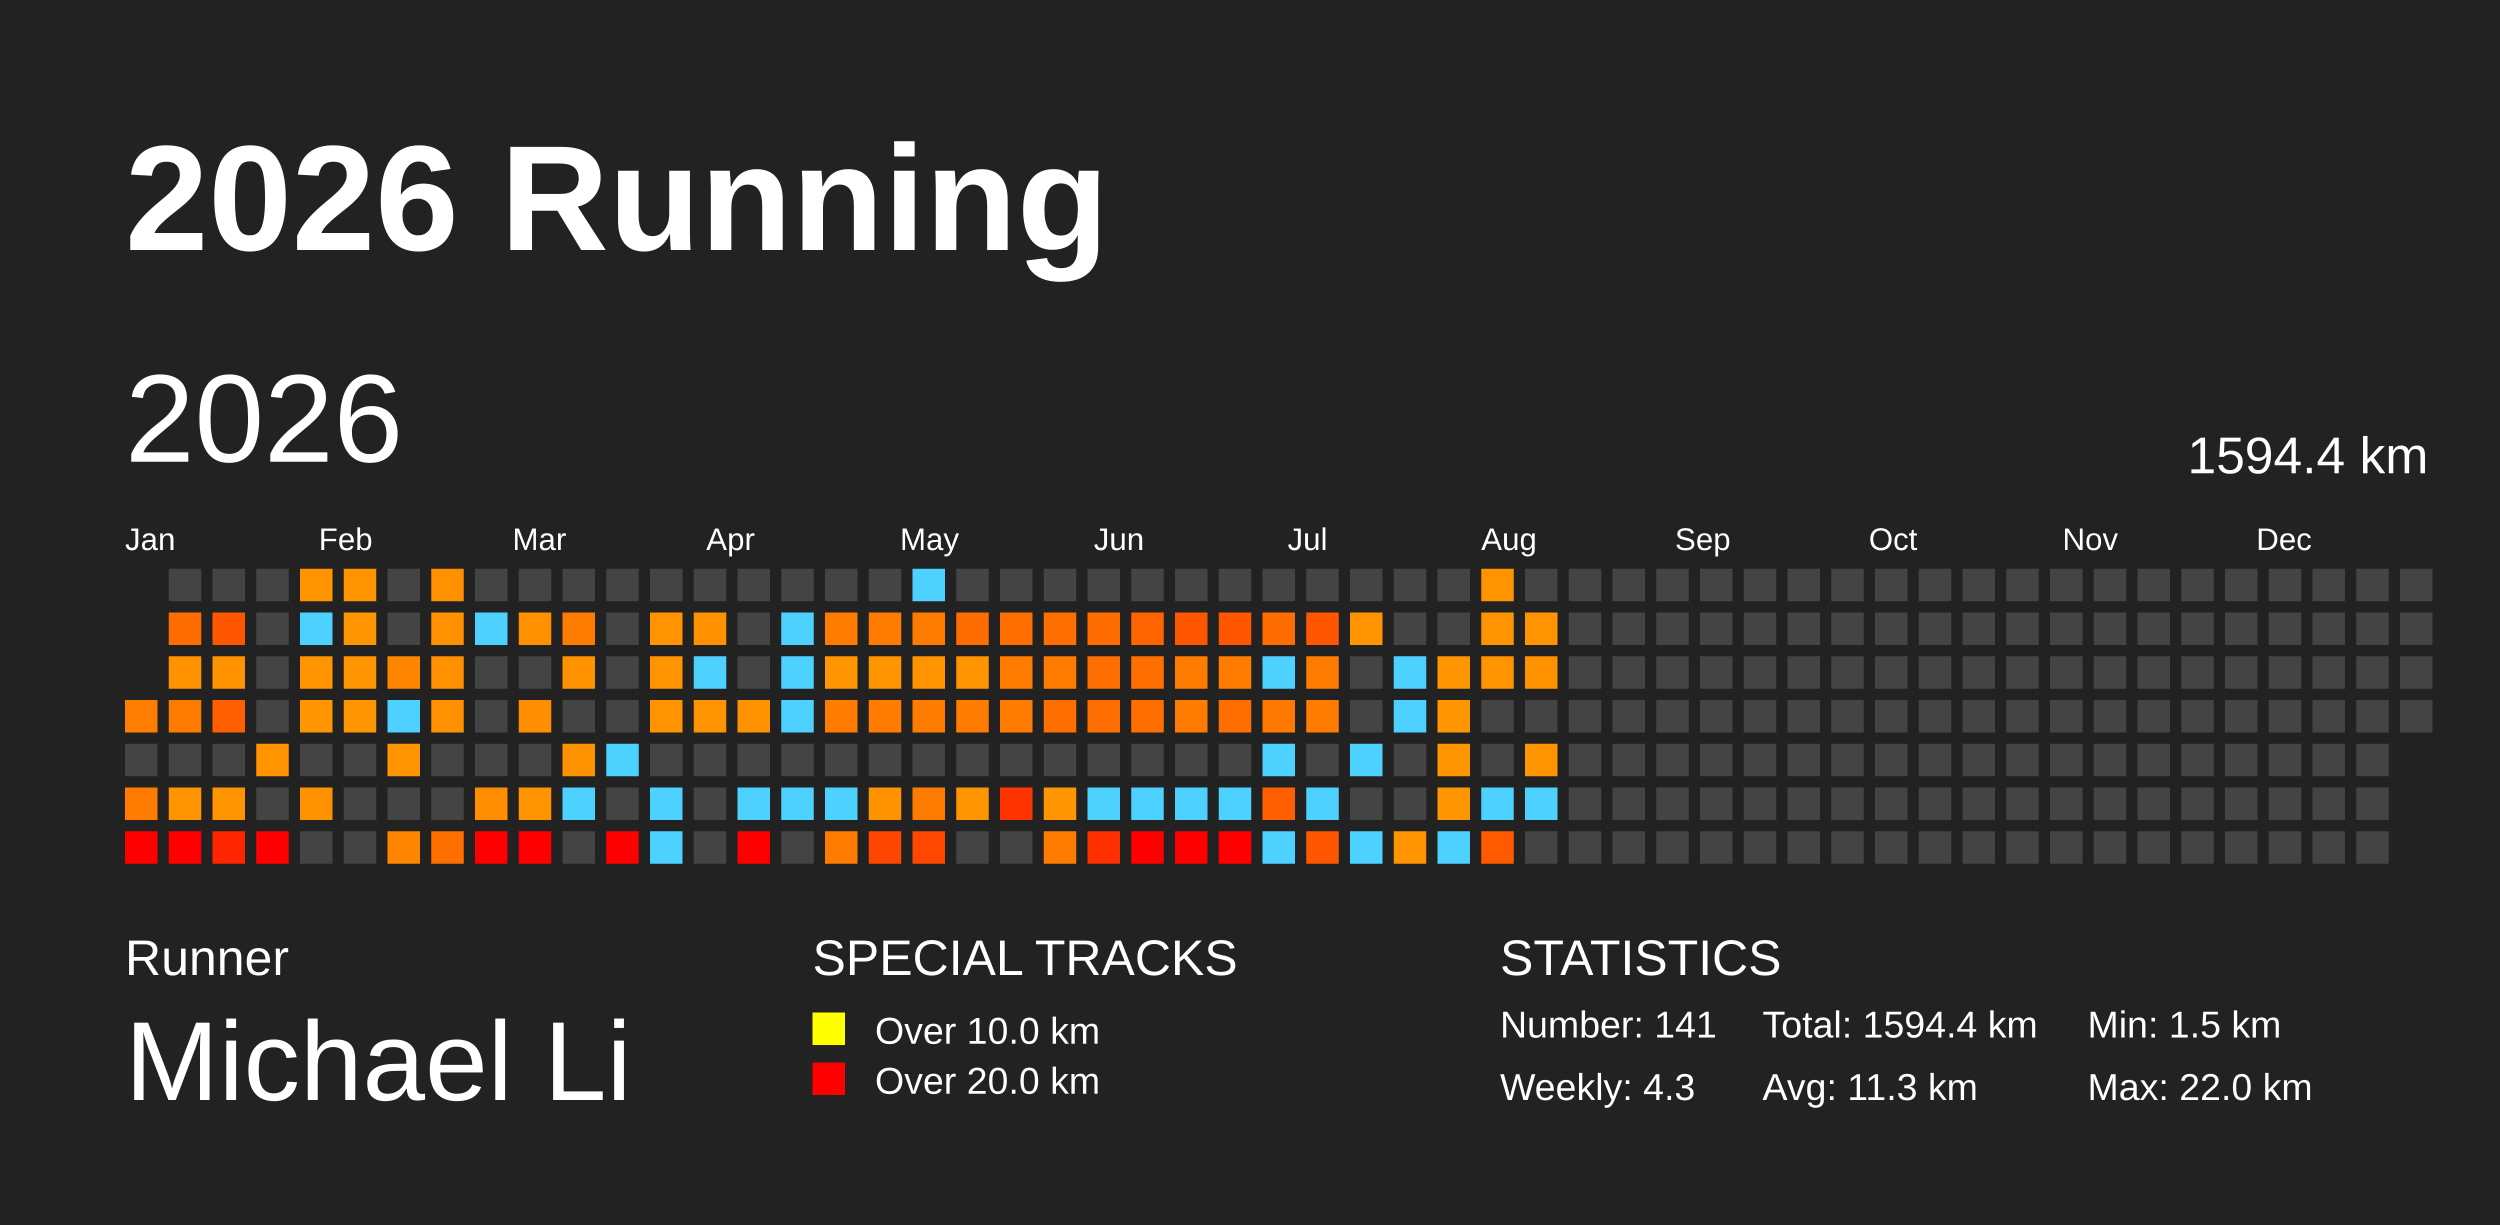
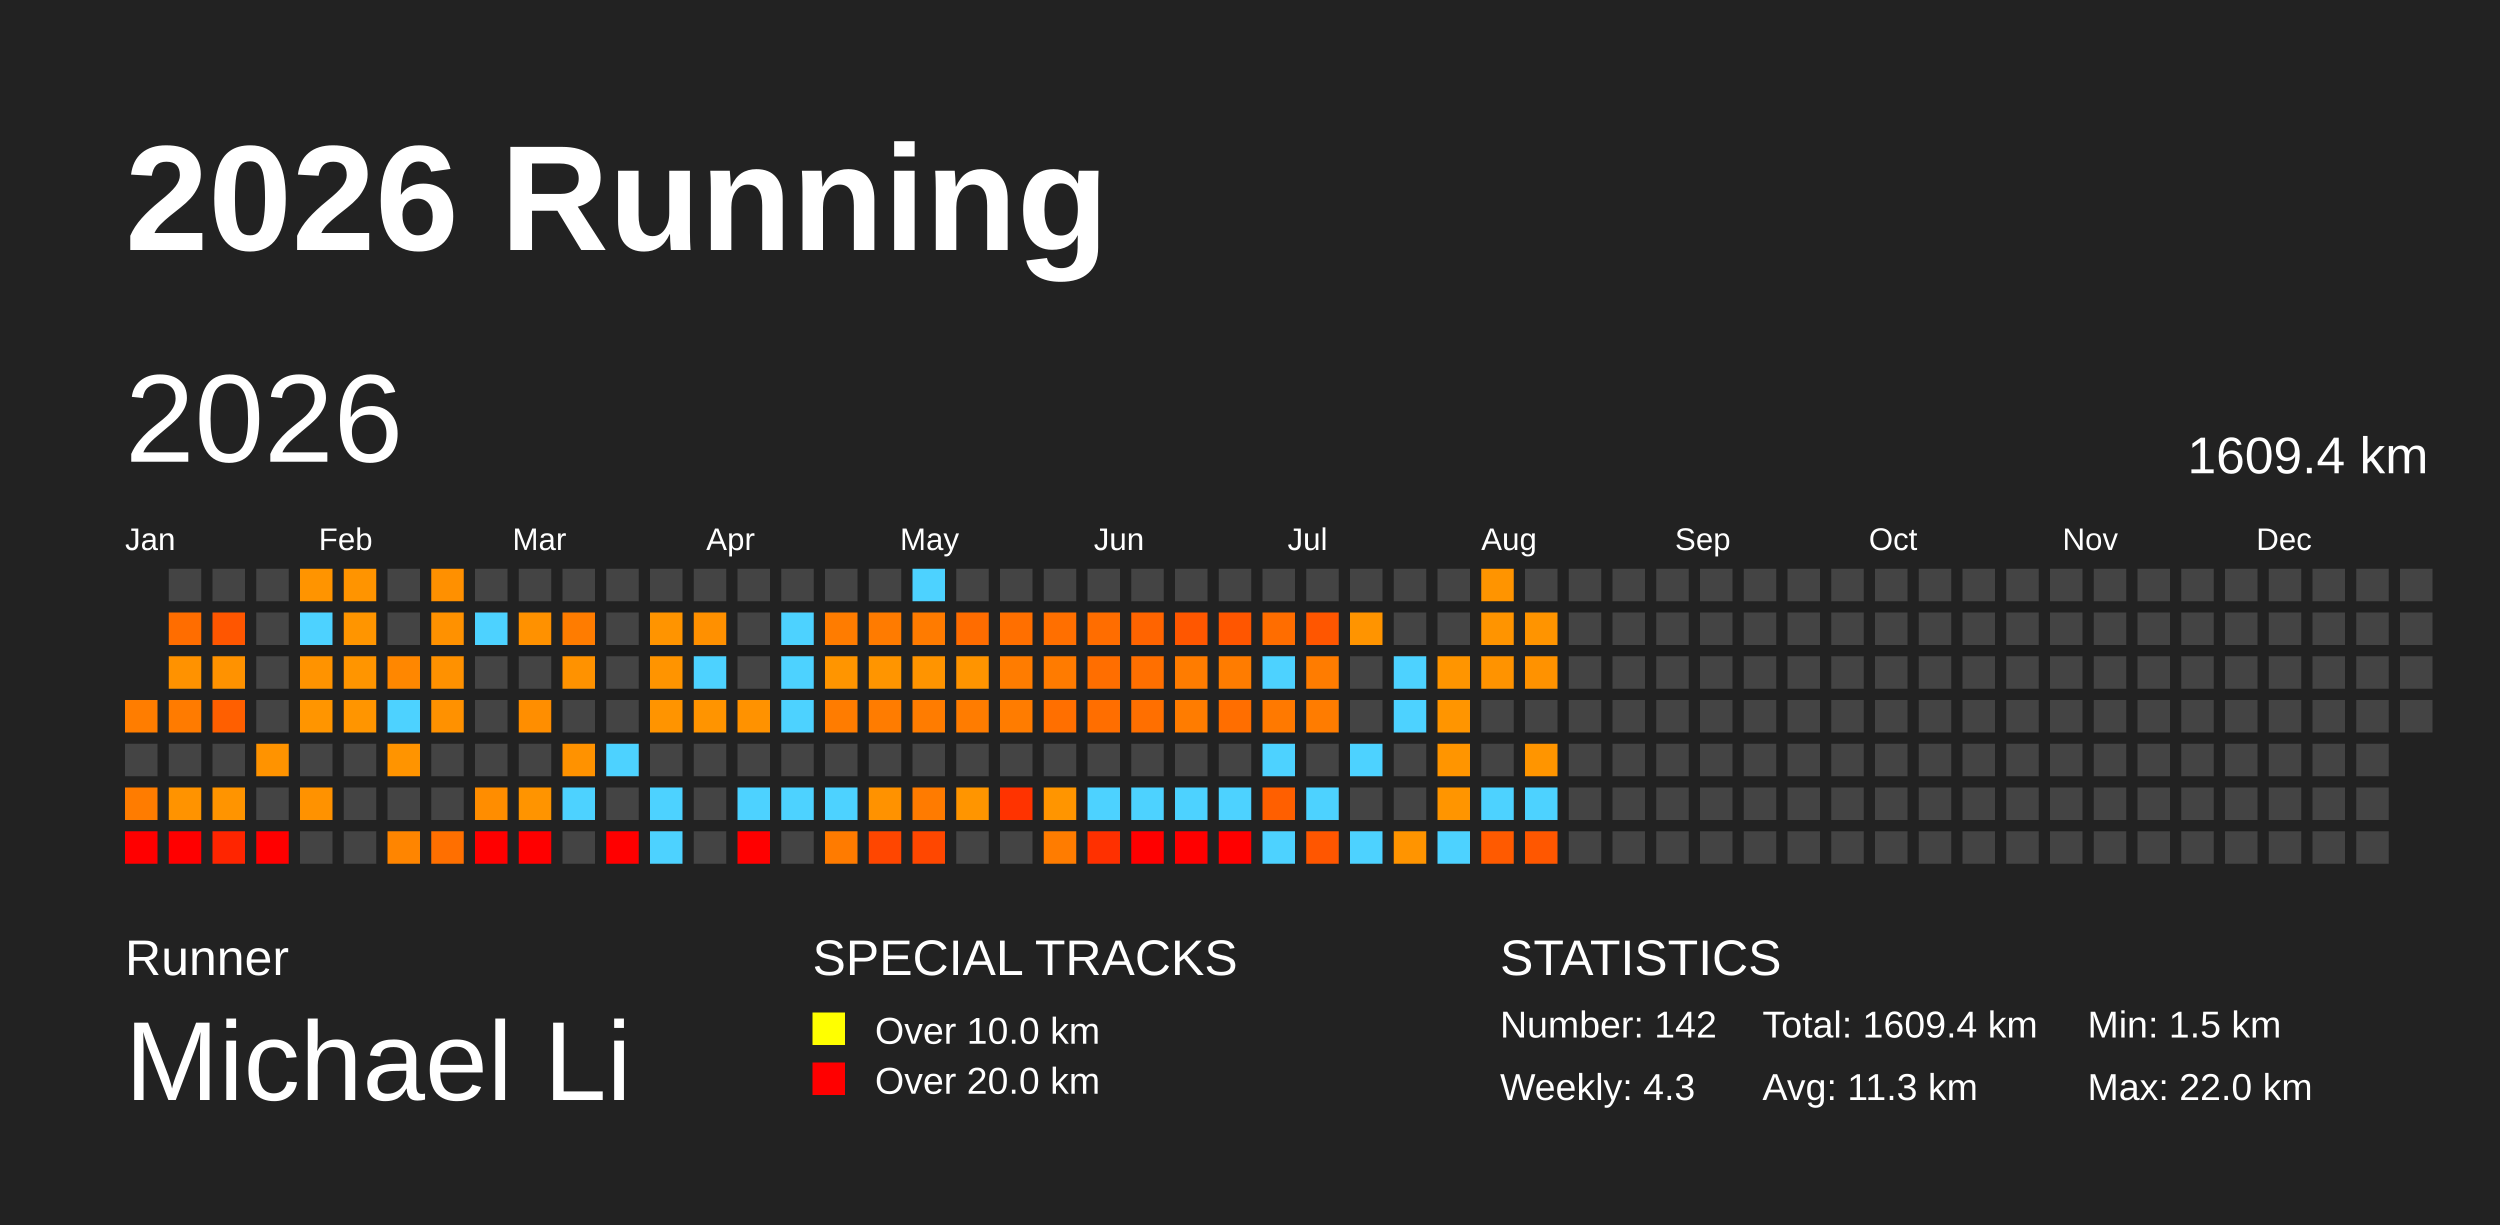
<svg xmlns="http://www.w3.org/2000/svg" baseProfile="full" height="98mm" version="1.1" viewBox="0,0,200,98" width="200mm">
  <defs />
  <rect fill="#222222" height="98" width="200" x="0" y="0" />
  <text fill="#FFFFFF" style="font-size:12px; font-family:Arial; font-weight:bold;" x="10" y="20">2026 Running</text>
  <text fill="#FFFFFF" style="font-size:4px; font-family:Arial" x="10" y="78">Runner</text>
  <text fill="#FFFFFF" style="font-size:9px; font-family:Arial" x="10" y="88">Michael Li</text>
  <text fill="#FFFFFF" style="font-size:4px; font-family:Arial" x="65" y="78">SPECIAL TRACKS</text>
  <rect fill="yellow" height="2.6" width="2.6" x="65" y="81" />
  <text fill="#FFFFFF" style="font-size:3px; font-family:Arial" x="70" y="83.5">Over 10.0 km</text>
  <rect fill="red" height="2.6" width="2.6" x="65" y="85" />
  <text fill="#FFFFFF" style="font-size:3px; font-family:Arial" x="70" y="87.5">Over 20.0 km</text>
  <text fill="#FFFFFF" style="font-size:4px; font-family:Arial" x="120" y="78">STATISTICS</text>
-   <text fill="#FFFFFF" style="font-size:3px; font-family:Arial" x="120" y="83">Number: 141</text>
+   <text fill="#FFFFFF" style="font-size:3px; font-family:Arial" x="120" y="83">Number: 142</text>
  <text fill="#FFFFFF" style="font-size:3px; font-family:Arial" x="120" y="88">Weekly: 4.3</text>
-   <text fill="#FFFFFF" style="font-size:3px; font-family:Arial" x="141" y="83">Total: 1594.4 km</text>
+   <text fill="#FFFFFF" style="font-size:3px; font-family:Arial" x="141" y="83">Total: 1609.4 km</text>
  <text fill="#FFFFFF" style="font-size:3px; font-family:Arial" x="141" y="88">Avg: 11.3 km</text>
  <text fill="#FFFFFF" style="font-size:3px; font-family:Arial" x="167" y="83">Min: 1.5 km</text>
  <text fill="#FFFFFF" style="font-size:3px; font-family:Arial" x="167" y="88">Max: 22.0 km</text>
  <text dominant-baseline="hanging" fill="#FFFFFF" style="font-size:10.0px; font-family:Arial;" x="10" y="30">2026</text>
-   <text dominant-baseline="hanging" fill="#FFFFFF" style="font-size:4.125px; font-family:Arial;" x="175" y="35">1594.4 km</text>
+   <text dominant-baseline="hanging" fill="#FFFFFF" style="font-size:4.125px; font-family:Arial;" x="175" y="35">1609.4 km</text>
  <text fill="#FFFFFF" style="font-size:2.5px; font-family:Arial" x="10.0" y="44">Jan</text>
  <text fill="#FFFFFF" style="font-size:2.5px; font-family:Arial" x="25.5" y="44">Feb</text>
  <text fill="#FFFFFF" style="font-size:2.5px; font-family:Arial" x="41.0" y="44">Mar</text>
  <text fill="#FFFFFF" style="font-size:2.5px; font-family:Arial" x="56.5" y="44">Apr</text>
  <text fill="#FFFFFF" style="font-size:2.5px; font-family:Arial" x="72.0" y="44">May</text>
  <text fill="#FFFFFF" style="font-size:2.5px; font-family:Arial" x="87.5" y="44">Jun</text>
  <text fill="#FFFFFF" style="font-size:2.5px; font-family:Arial" x="103.0" y="44">Jul</text>
  <text fill="#FFFFFF" style="font-size:2.5px; font-family:Arial" x="118.5" y="44">Aug</text>
  <text fill="#FFFFFF" style="font-size:2.5px; font-family:Arial" x="134.0" y="44">Sep</text>
  <text fill="#FFFFFF" style="font-size:2.5px; font-family:Arial" x="149.5" y="44">Oct</text>
  <text fill="#FFFFFF" style="font-size:2.5px; font-family:Arial" x="165.0" y="44">Nov</text>
  <text fill="#FFFFFF" style="font-size:2.5px; font-family:Arial" x="180.5" y="44">Dec</text>
  <rect fill="#ff7d00" height="2.6" width="2.6" x="10.0" y="56.0" />
  <rect fill="#444444" height="2.6" width="2.6" x="10.0" y="59.5" />
  <rect fill="#ff7c00" height="2.6" width="2.6" x="10.0" y="63.0" />
  <rect fill="red" height="2.6" width="2.6" x="10.0" y="66.5" />
  <rect fill="#444444" height="2.6" width="2.6" x="13.5" y="45.5" />
  <rect fill="#ff6d00" height="2.6" width="2.6" x="13.5" y="49.0" />
  <rect fill="#ff9200" height="2.6" width="2.6" x="13.5" y="52.5" />
  <rect fill="#ff7b00" height="2.6" width="2.6" x="13.5" y="56.0" />
  <rect fill="#444444" height="2.6" width="2.6" x="13.5" y="59.5" />
  <rect fill="#ff9300" height="2.6" width="2.6" x="13.5" y="63.0" />
  <rect fill="red" height="2.6" width="2.6" x="13.5" y="66.5" />
  <rect fill="#444444" height="2.6" width="2.6" x="17.0" y="45.5" />
  <rect fill="#ff5600" height="2.6" width="2.6" x="17.0" y="49.0" />
  <rect fill="#ff9200" height="2.6" width="2.6" x="17.0" y="52.5" />
  <rect fill="#ff5f00" height="2.6" width="2.6" x="17.0" y="56.0" />
  <rect fill="#444444" height="2.6" width="2.6" x="17.0" y="59.5" />
  <rect fill="#ff9400" height="2.6" width="2.6" x="17.0" y="63.0" />
  <rect fill="#ff2500" height="2.6" width="2.6" x="17.0" y="66.5" />
  <rect fill="#444444" height="2.6" width="2.6" x="20.5" y="45.5" />
  <rect fill="#444444" height="2.6" width="2.6" x="20.5" y="49.0" />
  <rect fill="#444444" height="2.6" width="2.6" x="20.5" y="52.5" />
  <rect fill="#444444" height="2.6" width="2.6" x="20.5" y="56.0" />
  <rect fill="#ff9300" height="2.6" width="2.6" x="20.5" y="59.5" />
  <rect fill="#444444" height="2.6" width="2.6" x="20.5" y="63.0" />
  <rect fill="red" height="2.6" width="2.6" x="20.5" y="66.5" />
  <rect fill="#ff9400" height="2.6" width="2.6" x="24.0" y="45.5" />
  <rect fill="#4dd2ff" height="2.6" width="2.6" x="24.0" y="49.0" />
  <rect fill="#ff9300" height="2.6" width="2.6" x="24.0" y="52.5" />
  <rect fill="#ff9500" height="2.6" width="2.6" x="24.0" y="56.0" />
  <rect fill="#444444" height="2.6" width="2.6" x="24.0" y="59.5" />
  <rect fill="#ff9200" height="2.6" width="2.6" x="24.0" y="63.0" />
  <rect fill="#444444" height="2.6" width="2.6" x="24.0" y="66.5" />
  <rect fill="#ff9400" height="2.6" width="2.6" x="27.5" y="45.5" />
  <rect fill="#ff9500" height="2.6" width="2.6" x="27.5" y="49.0" />
  <rect fill="#ff9500" height="2.6" width="2.6" x="27.5" y="52.5" />
  <rect fill="#ff9500" height="2.6" width="2.6" x="27.5" y="56.0" />
  <rect fill="#444444" height="2.6" width="2.6" x="27.5" y="59.5" />
  <rect fill="#444444" height="2.6" width="2.6" x="27.5" y="63.0" />
  <rect fill="#444444" height="2.6" width="2.6" x="27.5" y="66.5" />
  <rect fill="#444444" height="2.6" width="2.6" x="31.0" y="45.5" />
  <rect fill="#444444" height="2.6" width="2.6" x="31.0" y="49.0" />
  <rect fill="#ff8700" height="2.6" width="2.6" x="31.0" y="52.5" />
  <rect fill="#4dd2ff" height="2.6" width="2.6" x="31.0" y="56.0" />
  <rect fill="#ff9400" height="2.6" width="2.6" x="31.0" y="59.5" />
  <rect fill="#444444" height="2.6" width="2.6" x="31.0" y="63.0" />
  <rect fill="#ff8500" height="2.6" width="2.6" x="31.0" y="66.5" />
  <rect fill="#ff9000" height="2.6" width="2.6" x="34.5" y="45.5" />
  <rect fill="#ff9100" height="2.6" width="2.6" x="34.5" y="49.0" />
  <rect fill="#ff9100" height="2.6" width="2.6" x="34.5" y="52.5" />
  <rect fill="#ff9100" height="2.6" width="2.6" x="34.5" y="56.0" />
  <rect fill="#444444" height="2.6" width="2.6" x="34.5" y="59.5" />
  <rect fill="#444444" height="2.6" width="2.6" x="34.5" y="63.0" />
  <rect fill="#ff6f00" height="2.6" width="2.6" x="34.5" y="66.5" />
  <rect fill="#444444" height="2.6" width="2.6" x="38.0" y="45.5" />
  <rect fill="#4dd2ff" height="2.6" width="2.6" x="38.0" y="49.0" />
  <rect fill="#444444" height="2.6" width="2.6" x="38.0" y="52.5" />
  <rect fill="#444444" height="2.6" width="2.6" x="38.0" y="56.0" />
  <rect fill="#444444" height="2.6" width="2.6" x="38.0" y="59.5" />
  <rect fill="#ff8d00" height="2.6" width="2.6" x="38.0" y="63.0" />
  <rect fill="red" height="2.6" width="2.6" x="38.0" y="66.5" />
  <rect fill="#444444" height="2.6" width="2.6" x="41.5" y="45.5" />
  <rect fill="#ff9100" height="2.6" width="2.6" x="41.5" y="49.0" />
  <rect fill="#444444" height="2.6" width="2.6" x="41.5" y="52.5" />
  <rect fill="#ff8e00" height="2.6" width="2.6" x="41.5" y="56.0" />
  <rect fill="#444444" height="2.6" width="2.6" x="41.5" y="59.5" />
  <rect fill="#ff9400" height="2.6" width="2.6" x="41.5" y="63.0" />
  <rect fill="red" height="2.6" width="2.6" x="41.5" y="66.5" />
  <rect fill="#444444" height="2.6" width="2.6" x="45.0" y="45.5" />
  <rect fill="#ff7c00" height="2.6" width="2.6" x="45.0" y="49.0" />
  <rect fill="#ff9200" height="2.6" width="2.6" x="45.0" y="52.5" />
  <rect fill="#444444" height="2.6" width="2.6" x="45.0" y="56.0" />
  <rect fill="#ff9200" height="2.6" width="2.6" x="45.0" y="59.5" />
  <rect fill="#4dd2ff" height="2.6" width="2.6" x="45.0" y="63.0" />
  <rect fill="#444444" height="2.6" width="2.6" x="45.0" y="66.5" />
  <rect fill="#444444" height="2.6" width="2.6" x="48.5" y="45.5" />
  <rect fill="#444444" height="2.6" width="2.6" x="48.5" y="49.0" />
  <rect fill="#444444" height="2.6" width="2.6" x="48.5" y="52.5" />
  <rect fill="#444444" height="2.6" width="2.6" x="48.5" y="56.0" />
  <rect fill="#4dd2ff" height="2.6" width="2.6" x="48.5" y="59.5" />
  <rect fill="#444444" height="2.6" width="2.6" x="48.5" y="63.0" />
  <rect fill="red" height="2.6" width="2.6" x="48.5" y="66.5" />
  <rect fill="#444444" height="2.6" width="2.6" x="52.0" y="45.5" />
  <rect fill="#ff9400" height="2.6" width="2.6" x="52.0" y="49.0" />
  <rect fill="#ff9400" height="2.6" width="2.6" x="52.0" y="52.5" />
  <rect fill="#ff9400" height="2.6" width="2.6" x="52.0" y="56.0" />
  <rect fill="#444444" height="2.6" width="2.6" x="52.0" y="59.5" />
  <rect fill="#4dd2ff" height="2.6" width="2.6" x="52.0" y="63.0" />
  <rect fill="#4dd2ff" height="2.6" width="2.6" x="52.0" y="66.5" />
  <rect fill="#444444" height="2.6" width="2.6" x="55.5" y="45.5" />
  <rect fill="#ff9000" height="2.6" width="2.6" x="55.5" y="49.0" />
  <rect fill="#4dd2ff" height="2.6" width="2.6" x="55.5" y="52.5" />
  <rect fill="#ff9400" height="2.6" width="2.6" x="55.5" y="56.0" />
  <rect fill="#444444" height="2.6" width="2.6" x="55.5" y="59.5" />
  <rect fill="#444444" height="2.6" width="2.6" x="55.5" y="63.0" />
  <rect fill="#444444" height="2.6" width="2.6" x="55.5" y="66.5" />
  <rect fill="#444444" height="2.6" width="2.6" x="59.0" y="45.5" />
  <rect fill="#444444" height="2.6" width="2.6" x="59.0" y="49.0" />
  <rect fill="#444444" height="2.6" width="2.6" x="59.0" y="52.5" />
  <rect fill="#ff9200" height="2.6" width="2.6" x="59.0" y="56.0" />
  <rect fill="#444444" height="2.6" width="2.6" x="59.0" y="59.5" />
  <rect fill="#4dd2ff" height="2.6" width="2.6" x="59.0" y="63.0" />
  <rect fill="red" height="2.6" width="2.6" x="59.0" y="66.5" />
  <rect fill="#444444" height="2.6" width="2.6" x="62.5" y="45.5" />
  <rect fill="#4dd2ff" height="2.6" width="2.6" x="62.5" y="49.0" />
  <rect fill="#4dd2ff" height="2.6" width="2.6" x="62.5" y="52.5" />
  <rect fill="#4dd2ff" height="2.6" width="2.6" x="62.5" y="56.0" />
  <rect fill="#444444" height="2.6" width="2.6" x="62.5" y="59.5" />
  <rect fill="#4dd2ff" height="2.6" width="2.6" x="62.5" y="63.0" />
  <rect fill="#444444" height="2.6" width="2.6" x="62.5" y="66.5" />
  <rect fill="#444444" height="2.6" width="2.6" x="66.0" y="45.5" />
  <rect fill="#ff7c00" height="2.6" width="2.6" x="66.0" y="49.0" />
  <rect fill="#ff9500" height="2.6" width="2.6" x="66.0" y="52.5" />
  <rect fill="#ff7c00" height="2.6" width="2.6" x="66.0" y="56.0" />
  <rect fill="#444444" height="2.6" width="2.6" x="66.0" y="59.5" />
  <rect fill="#4dd2ff" height="2.6" width="2.6" x="66.0" y="63.0" />
  <rect fill="#ff7b00" height="2.6" width="2.6" x="66.0" y="66.5" />
  <rect fill="#444444" height="2.6" width="2.6" x="69.5" y="45.5" />
  <rect fill="#ff7b00" height="2.6" width="2.6" x="69.5" y="49.0" />
  <rect fill="#ff9500" height="2.6" width="2.6" x="69.5" y="52.5" />
  <rect fill="#ff7c00" height="2.6" width="2.6" x="69.5" y="56.0" />
  <rect fill="#444444" height="2.6" width="2.6" x="69.5" y="59.5" />
  <rect fill="#ff9200" height="2.6" width="2.6" x="69.5" y="63.0" />
  <rect fill="#ff4600" height="2.6" width="2.6" x="69.5" y="66.5" />
  <rect fill="#4dd2ff" height="2.6" width="2.6" x="73.0" y="45.5" />
  <rect fill="#ff7b00" height="2.6" width="2.6" x="73.0" y="49.0" />
  <rect fill="#ff9400" height="2.6" width="2.6" x="73.0" y="52.5" />
  <rect fill="#ff7c00" height="2.6" width="2.6" x="73.0" y="56.0" />
  <rect fill="#444444" height="2.6" width="2.6" x="73.0" y="59.5" />
  <rect fill="#ff7b00" height="2.6" width="2.6" x="73.0" y="63.0" />
  <rect fill="#ff4700" height="2.6" width="2.6" x="73.0" y="66.5" />
  <rect fill="#444444" height="2.6" width="2.6" x="76.5" y="45.5" />
  <rect fill="#ff6c00" height="2.6" width="2.6" x="76.5" y="49.0" />
  <rect fill="#ff9400" height="2.6" width="2.6" x="76.5" y="52.5" />
  <rect fill="#ff7c00" height="2.6" width="2.6" x="76.5" y="56.0" />
  <rect fill="#444444" height="2.6" width="2.6" x="76.5" y="59.5" />
  <rect fill="#ff9500" height="2.6" width="2.6" x="76.5" y="63.0" />
  <rect fill="#444444" height="2.6" width="2.6" x="76.5" y="66.5" />
  <rect fill="#444444" height="2.6" width="2.6" x="80.0" y="45.5" />
  <rect fill="#ff6f00" height="2.6" width="2.6" x="80.0" y="49.0" />
  <rect fill="#ff7c00" height="2.6" width="2.6" x="80.0" y="52.5" />
  <rect fill="#ff7c00" height="2.6" width="2.6" x="80.0" y="56.0" />
  <rect fill="#444444" height="2.6" width="2.6" x="80.0" y="59.5" />
  <rect fill="#ff3300" height="2.6" width="2.6" x="80.0" y="63.0" />
  <rect fill="#444444" height="2.6" width="2.6" x="80.0" y="66.5" />
  <rect fill="#444444" height="2.6" width="2.6" x="83.5" y="45.5" />
  <rect fill="#ff6f00" height="2.6" width="2.6" x="83.5" y="49.0" />
  <rect fill="#ff7b00" height="2.6" width="2.6" x="83.5" y="52.5" />
  <rect fill="#ff6f00" height="2.6" width="2.6" x="83.5" y="56.0" />
  <rect fill="#444444" height="2.6" width="2.6" x="83.5" y="59.5" />
  <rect fill="#ff9500" height="2.6" width="2.6" x="83.5" y="63.0" />
  <rect fill="#ff7c00" height="2.6" width="2.6" x="83.5" y="66.5" />
  <rect fill="#444444" height="2.6" width="2.6" x="87.0" y="45.5" />
  <rect fill="#ff6d00" height="2.6" width="2.6" x="87.0" y="49.0" />
  <rect fill="#ff6e00" height="2.6" width="2.6" x="87.0" y="52.5" />
  <rect fill="#ff6e00" height="2.6" width="2.6" x="87.0" y="56.0" />
  <rect fill="#444444" height="2.6" width="2.6" x="87.0" y="59.5" />
  <rect fill="#4dd2ff" height="2.6" width="2.6" x="87.0" y="63.0" />
  <rect fill="#ff3000" height="2.6" width="2.6" x="87.0" y="66.5" />
  <rect fill="#444444" height="2.6" width="2.6" x="90.5" y="45.5" />
  <rect fill="#ff6400" height="2.6" width="2.6" x="90.5" y="49.0" />
  <rect fill="#ff6f00" height="2.6" width="2.6" x="90.5" y="52.5" />
  <rect fill="#ff6f00" height="2.6" width="2.6" x="90.5" y="56.0" />
  <rect fill="#444444" height="2.6" width="2.6" x="90.5" y="59.5" />
  <rect fill="#4dd2ff" height="2.6" width="2.6" x="90.5" y="63.0" />
  <rect fill="red" height="2.6" width="2.6" x="90.5" y="66.5" />
  <rect fill="#444444" height="2.6" width="2.6" x="94.0" y="45.5" />
  <rect fill="#ff5700" height="2.6" width="2.6" x="94.0" y="49.0" />
  <rect fill="#ff7c00" height="2.6" width="2.6" x="94.0" y="52.5" />
  <rect fill="#ff7c00" height="2.6" width="2.6" x="94.0" y="56.0" />
  <rect fill="#444444" height="2.6" width="2.6" x="94.0" y="59.5" />
  <rect fill="#4dd2ff" height="2.6" width="2.6" x="94.0" y="63.0" />
  <rect fill="red" height="2.6" width="2.6" x="94.0" y="66.5" />
  <rect fill="#444444" height="2.6" width="2.6" x="97.5" y="45.5" />
  <rect fill="#ff5600" height="2.6" width="2.6" x="97.5" y="49.0" />
  <rect fill="#ff7c00" height="2.6" width="2.6" x="97.5" y="52.5" />
  <rect fill="#ff6e00" height="2.6" width="2.6" x="97.5" y="56.0" />
  <rect fill="#444444" height="2.6" width="2.6" x="97.5" y="59.5" />
  <rect fill="#4dd2ff" height="2.6" width="2.6" x="97.5" y="63.0" />
  <rect fill="red" height="2.6" width="2.6" x="97.5" y="66.5" />
  <rect fill="#444444" height="2.6" width="2.6" x="101.0" y="45.5" />
  <rect fill="#ff6d00" height="2.6" width="2.6" x="101.0" y="49.0" />
  <rect fill="#4dd2ff" height="2.6" width="2.6" x="101.0" y="52.5" />
  <rect fill="#ff7900" height="2.6" width="2.6" x="101.0" y="56.0" />
  <rect fill="#4dd2ff" height="2.6" width="2.6" x="101.0" y="59.5" />
  <rect fill="#ff5f00" height="2.6" width="2.6" x="101.0" y="63.0" />
  <rect fill="#4dd2ff" height="2.6" width="2.6" x="101.0" y="66.5" />
  <rect fill="#444444" height="2.6" width="2.6" x="104.5" y="45.5" />
  <rect fill="#ff5600" height="2.6" width="2.6" x="104.5" y="49.0" />
  <rect fill="#ff7c00" height="2.6" width="2.6" x="104.5" y="52.5" />
  <rect fill="#ff7c00" height="2.6" width="2.6" x="104.5" y="56.0" />
  <rect fill="#444444" height="2.6" width="2.6" x="104.5" y="59.5" />
  <rect fill="#4dd2ff" height="2.6" width="2.6" x="104.5" y="63.0" />
  <rect fill="#ff5600" height="2.6" width="2.6" x="104.5" y="66.5" />
  <rect fill="#444444" height="2.6" width="2.6" x="108.0" y="45.5" />
  <rect fill="#ff9400" height="2.6" width="2.6" x="108.0" y="49.0" />
  <rect fill="#444444" height="2.6" width="2.6" x="108.0" y="52.5" />
  <rect fill="#444444" height="2.6" width="2.6" x="108.0" y="56.0" />
  <rect fill="#4dd2ff" height="2.6" width="2.6" x="108.0" y="59.5" />
  <rect fill="#444444" height="2.6" width="2.6" x="108.0" y="63.0" />
  <rect fill="#4dd2ff" height="2.6" width="2.6" x="108.0" y="66.5" />
  <rect fill="#444444" height="2.6" width="2.6" x="111.5" y="45.5" />
  <rect fill="#444444" height="2.6" width="2.6" x="111.5" y="49.0" />
  <rect fill="#4dd2ff" height="2.6" width="2.6" x="111.5" y="52.5" />
  <rect fill="#4dd2ff" height="2.6" width="2.6" x="111.5" y="56.0" />
  <rect fill="#444444" height="2.6" width="2.6" x="111.5" y="59.5" />
  <rect fill="#444444" height="2.6" width="2.6" x="111.5" y="63.0" />
  <rect fill="#ff9400" height="2.6" width="2.6" x="111.5" y="66.5" />
  <rect fill="#444444" height="2.6" width="2.6" x="115.0" y="45.5" />
  <rect fill="#444444" height="2.6" width="2.6" x="115.0" y="49.0" />
  <rect fill="#ff9500" height="2.6" width="2.6" x="115.0" y="52.5" />
  <rect fill="#ff9500" height="2.6" width="2.6" x="115.0" y="56.0" />
  <rect fill="#ff9500" height="2.6" width="2.6" x="115.0" y="59.5" />
  <rect fill="#ff9500" height="2.6" width="2.6" x="115.0" y="63.0" />
  <rect fill="#4dd2ff" height="2.6" width="2.6" x="115.0" y="66.5" />
  <rect fill="#ff9400" height="2.6" width="2.6" x="118.5" y="45.5" />
  <rect fill="#ff9400" height="2.6" width="2.6" x="118.5" y="49.0" />
  <rect fill="#ff9300" height="2.6" width="2.6" x="118.5" y="52.5" />
  <rect fill="#444444" height="2.6" width="2.6" x="118.5" y="56.0" />
  <rect fill="#444444" height="2.6" width="2.6" x="118.5" y="59.5" />
  <rect fill="#4dd2ff" height="2.6" width="2.6" x="118.5" y="63.0" />
  <rect fill="#ff5a00" height="2.6" width="2.6" x="118.5" y="66.5" />
  <rect fill="#444444" height="2.6" width="2.6" x="122.0" y="45.5" />
  <rect fill="#ff9400" height="2.6" width="2.6" x="122.0" y="49.0" />
  <rect fill="#ff9200" height="2.6" width="2.6" x="122.0" y="52.5" />
  <rect fill="#444444" height="2.6" width="2.6" x="122.0" y="56.0" />
  <rect fill="#ff9500" height="2.6" width="2.6" x="122.0" y="59.5" />
  <rect fill="#4dd2ff" height="2.6" width="2.6" x="122.0" y="63.0" />
-   <rect fill="#444444" height="2.6" width="2.6" x="122.0" y="66.5" />
+   <rect fill="#ff5700" height="2.6" width="2.6" x="122.0" y="66.5" />
  <rect fill="#444444" height="2.6" width="2.6" x="125.5" y="45.5" />
  <rect fill="#444444" height="2.6" width="2.6" x="125.5" y="49.0" />
  <rect fill="#444444" height="2.6" width="2.6" x="125.5" y="52.5" />
  <rect fill="#444444" height="2.6" width="2.6" x="125.5" y="56.0" />
  <rect fill="#444444" height="2.6" width="2.6" x="125.5" y="59.5" />
  <rect fill="#444444" height="2.6" width="2.6" x="125.5" y="63.0" />
  <rect fill="#444444" height="2.6" width="2.6" x="125.5" y="66.5" />
  <rect fill="#444444" height="2.6" width="2.6" x="129.0" y="45.5" />
  <rect fill="#444444" height="2.6" width="2.6" x="129.0" y="49.0" />
  <rect fill="#444444" height="2.6" width="2.6" x="129.0" y="52.5" />
  <rect fill="#444444" height="2.6" width="2.6" x="129.0" y="56.0" />
  <rect fill="#444444" height="2.6" width="2.6" x="129.0" y="59.5" />
  <rect fill="#444444" height="2.6" width="2.6" x="129.0" y="63.0" />
  <rect fill="#444444" height="2.6" width="2.6" x="129.0" y="66.5" />
  <rect fill="#444444" height="2.6" width="2.6" x="132.5" y="45.5" />
  <rect fill="#444444" height="2.6" width="2.6" x="132.5" y="49.0" />
  <rect fill="#444444" height="2.6" width="2.6" x="132.5" y="52.5" />
  <rect fill="#444444" height="2.6" width="2.6" x="132.5" y="56.0" />
  <rect fill="#444444" height="2.6" width="2.6" x="132.5" y="59.5" />
  <rect fill="#444444" height="2.6" width="2.6" x="132.5" y="63.0" />
  <rect fill="#444444" height="2.6" width="2.6" x="132.5" y="66.5" />
  <rect fill="#444444" height="2.6" width="2.6" x="136.0" y="45.5" />
  <rect fill="#444444" height="2.6" width="2.6" x="136.0" y="49.0" />
  <rect fill="#444444" height="2.6" width="2.6" x="136.0" y="52.5" />
  <rect fill="#444444" height="2.6" width="2.6" x="136.0" y="56.0" />
  <rect fill="#444444" height="2.6" width="2.6" x="136.0" y="59.5" />
  <rect fill="#444444" height="2.6" width="2.6" x="136.0" y="63.0" />
  <rect fill="#444444" height="2.6" width="2.6" x="136.0" y="66.5" />
  <rect fill="#444444" height="2.6" width="2.6" x="139.5" y="45.5" />
  <rect fill="#444444" height="2.6" width="2.6" x="139.5" y="49.0" />
  <rect fill="#444444" height="2.6" width="2.6" x="139.5" y="52.5" />
  <rect fill="#444444" height="2.6" width="2.6" x="139.5" y="56.0" />
  <rect fill="#444444" height="2.6" width="2.6" x="139.5" y="59.5" />
  <rect fill="#444444" height="2.6" width="2.6" x="139.5" y="63.0" />
  <rect fill="#444444" height="2.6" width="2.6" x="139.5" y="66.5" />
  <rect fill="#444444" height="2.6" width="2.6" x="143.0" y="45.5" />
  <rect fill="#444444" height="2.6" width="2.6" x="143.0" y="49.0" />
  <rect fill="#444444" height="2.6" width="2.6" x="143.0" y="52.5" />
  <rect fill="#444444" height="2.6" width="2.6" x="143.0" y="56.0" />
  <rect fill="#444444" height="2.6" width="2.6" x="143.0" y="59.5" />
  <rect fill="#444444" height="2.6" width="2.6" x="143.0" y="63.0" />
  <rect fill="#444444" height="2.6" width="2.6" x="143.0" y="66.5" />
  <rect fill="#444444" height="2.6" width="2.6" x="146.5" y="45.5" />
  <rect fill="#444444" height="2.6" width="2.6" x="146.5" y="49.0" />
  <rect fill="#444444" height="2.6" width="2.6" x="146.5" y="52.5" />
  <rect fill="#444444" height="2.6" width="2.6" x="146.5" y="56.0" />
  <rect fill="#444444" height="2.6" width="2.6" x="146.5" y="59.5" />
  <rect fill="#444444" height="2.6" width="2.6" x="146.5" y="63.0" />
  <rect fill="#444444" height="2.6" width="2.6" x="146.5" y="66.5" />
  <rect fill="#444444" height="2.6" width="2.6" x="150.0" y="45.5" />
  <rect fill="#444444" height="2.6" width="2.6" x="150.0" y="49.0" />
  <rect fill="#444444" height="2.6" width="2.6" x="150.0" y="52.5" />
  <rect fill="#444444" height="2.6" width="2.6" x="150.0" y="56.0" />
  <rect fill="#444444" height="2.6" width="2.6" x="150.0" y="59.5" />
  <rect fill="#444444" height="2.6" width="2.6" x="150.0" y="63.0" />
  <rect fill="#444444" height="2.6" width="2.6" x="150.0" y="66.5" />
  <rect fill="#444444" height="2.6" width="2.6" x="153.5" y="45.5" />
  <rect fill="#444444" height="2.6" width="2.6" x="153.5" y="49.0" />
  <rect fill="#444444" height="2.6" width="2.6" x="153.5" y="52.5" />
  <rect fill="#444444" height="2.6" width="2.6" x="153.5" y="56.0" />
  <rect fill="#444444" height="2.6" width="2.6" x="153.5" y="59.5" />
  <rect fill="#444444" height="2.6" width="2.6" x="153.5" y="63.0" />
  <rect fill="#444444" height="2.6" width="2.6" x="153.5" y="66.5" />
  <rect fill="#444444" height="2.6" width="2.6" x="157.0" y="45.5" />
  <rect fill="#444444" height="2.6" width="2.6" x="157.0" y="49.0" />
  <rect fill="#444444" height="2.6" width="2.6" x="157.0" y="52.5" />
  <rect fill="#444444" height="2.6" width="2.6" x="157.0" y="56.0" />
  <rect fill="#444444" height="2.6" width="2.6" x="157.0" y="59.5" />
  <rect fill="#444444" height="2.6" width="2.6" x="157.0" y="63.0" />
  <rect fill="#444444" height="2.6" width="2.6" x="157.0" y="66.5" />
  <rect fill="#444444" height="2.6" width="2.6" x="160.5" y="45.5" />
  <rect fill="#444444" height="2.6" width="2.6" x="160.5" y="49.0" />
  <rect fill="#444444" height="2.6" width="2.6" x="160.5" y="52.5" />
  <rect fill="#444444" height="2.6" width="2.6" x="160.5" y="56.0" />
  <rect fill="#444444" height="2.6" width="2.6" x="160.5" y="59.5" />
  <rect fill="#444444" height="2.6" width="2.6" x="160.5" y="63.0" />
  <rect fill="#444444" height="2.6" width="2.6" x="160.5" y="66.5" />
  <rect fill="#444444" height="2.6" width="2.6" x="164.0" y="45.5" />
  <rect fill="#444444" height="2.6" width="2.6" x="164.0" y="49.0" />
  <rect fill="#444444" height="2.6" width="2.6" x="164.0" y="52.5" />
  <rect fill="#444444" height="2.6" width="2.6" x="164.0" y="56.0" />
  <rect fill="#444444" height="2.6" width="2.6" x="164.0" y="59.5" />
  <rect fill="#444444" height="2.6" width="2.6" x="164.0" y="63.0" />
  <rect fill="#444444" height="2.6" width="2.6" x="164.0" y="66.5" />
  <rect fill="#444444" height="2.6" width="2.6" x="167.5" y="45.5" />
  <rect fill="#444444" height="2.6" width="2.6" x="167.5" y="49.0" />
  <rect fill="#444444" height="2.6" width="2.6" x="167.5" y="52.5" />
  <rect fill="#444444" height="2.6" width="2.6" x="167.5" y="56.0" />
  <rect fill="#444444" height="2.6" width="2.6" x="167.5" y="59.5" />
  <rect fill="#444444" height="2.6" width="2.6" x="167.5" y="63.0" />
  <rect fill="#444444" height="2.6" width="2.6" x="167.5" y="66.5" />
  <rect fill="#444444" height="2.6" width="2.6" x="171.0" y="45.5" />
  <rect fill="#444444" height="2.6" width="2.6" x="171.0" y="49.0" />
  <rect fill="#444444" height="2.6" width="2.6" x="171.0" y="52.5" />
  <rect fill="#444444" height="2.6" width="2.6" x="171.0" y="56.0" />
  <rect fill="#444444" height="2.6" width="2.6" x="171.0" y="59.5" />
  <rect fill="#444444" height="2.6" width="2.6" x="171.0" y="63.0" />
  <rect fill="#444444" height="2.6" width="2.6" x="171.0" y="66.5" />
  <rect fill="#444444" height="2.6" width="2.6" x="174.5" y="45.5" />
  <rect fill="#444444" height="2.6" width="2.6" x="174.5" y="49.0" />
  <rect fill="#444444" height="2.6" width="2.6" x="174.5" y="52.5" />
  <rect fill="#444444" height="2.6" width="2.6" x="174.5" y="56.0" />
  <rect fill="#444444" height="2.6" width="2.6" x="174.5" y="59.5" />
  <rect fill="#444444" height="2.6" width="2.6" x="174.5" y="63.0" />
  <rect fill="#444444" height="2.6" width="2.6" x="174.5" y="66.5" />
  <rect fill="#444444" height="2.6" width="2.6" x="178.0" y="45.5" />
  <rect fill="#444444" height="2.6" width="2.6" x="178.0" y="49.0" />
  <rect fill="#444444" height="2.6" width="2.6" x="178.0" y="52.5" />
  <rect fill="#444444" height="2.6" width="2.6" x="178.0" y="56.0" />
  <rect fill="#444444" height="2.6" width="2.6" x="178.0" y="59.5" />
  <rect fill="#444444" height="2.6" width="2.6" x="178.0" y="63.0" />
  <rect fill="#444444" height="2.6" width="2.6" x="178.0" y="66.5" />
  <rect fill="#444444" height="2.6" width="2.6" x="181.5" y="45.5" />
  <rect fill="#444444" height="2.6" width="2.6" x="181.5" y="49.0" />
  <rect fill="#444444" height="2.6" width="2.6" x="181.5" y="52.5" />
  <rect fill="#444444" height="2.6" width="2.6" x="181.5" y="56.0" />
  <rect fill="#444444" height="2.6" width="2.6" x="181.5" y="59.5" />
  <rect fill="#444444" height="2.6" width="2.6" x="181.5" y="63.0" />
  <rect fill="#444444" height="2.6" width="2.6" x="181.5" y="66.5" />
  <rect fill="#444444" height="2.6" width="2.6" x="185.0" y="45.5" />
  <rect fill="#444444" height="2.6" width="2.6" x="185.0" y="49.0" />
  <rect fill="#444444" height="2.6" width="2.6" x="185.0" y="52.5" />
  <rect fill="#444444" height="2.6" width="2.6" x="185.0" y="56.0" />
  <rect fill="#444444" height="2.6" width="2.6" x="185.0" y="59.5" />
  <rect fill="#444444" height="2.6" width="2.6" x="185.0" y="63.0" />
  <rect fill="#444444" height="2.6" width="2.6" x="185.0" y="66.5" />
  <rect fill="#444444" height="2.6" width="2.6" x="188.5" y="45.5" />
  <rect fill="#444444" height="2.6" width="2.6" x="188.5" y="49.0" />
  <rect fill="#444444" height="2.6" width="2.6" x="188.5" y="52.5" />
  <rect fill="#444444" height="2.6" width="2.6" x="188.5" y="56.0" />
  <rect fill="#444444" height="2.6" width="2.6" x="188.5" y="59.5" />
  <rect fill="#444444" height="2.6" width="2.6" x="188.5" y="63.0" />
  <rect fill="#444444" height="2.6" width="2.6" x="188.5" y="66.5" />
  <rect fill="#444444" height="2.6" width="2.6" x="192.0" y="45.5" />
  <rect fill="#444444" height="2.6" width="2.6" x="192.0" y="49.0" />
  <rect fill="#444444" height="2.6" width="2.6" x="192.0" y="52.5" />
  <rect fill="#444444" height="2.6" width="2.6" x="192.0" y="56.0" />
</svg>
